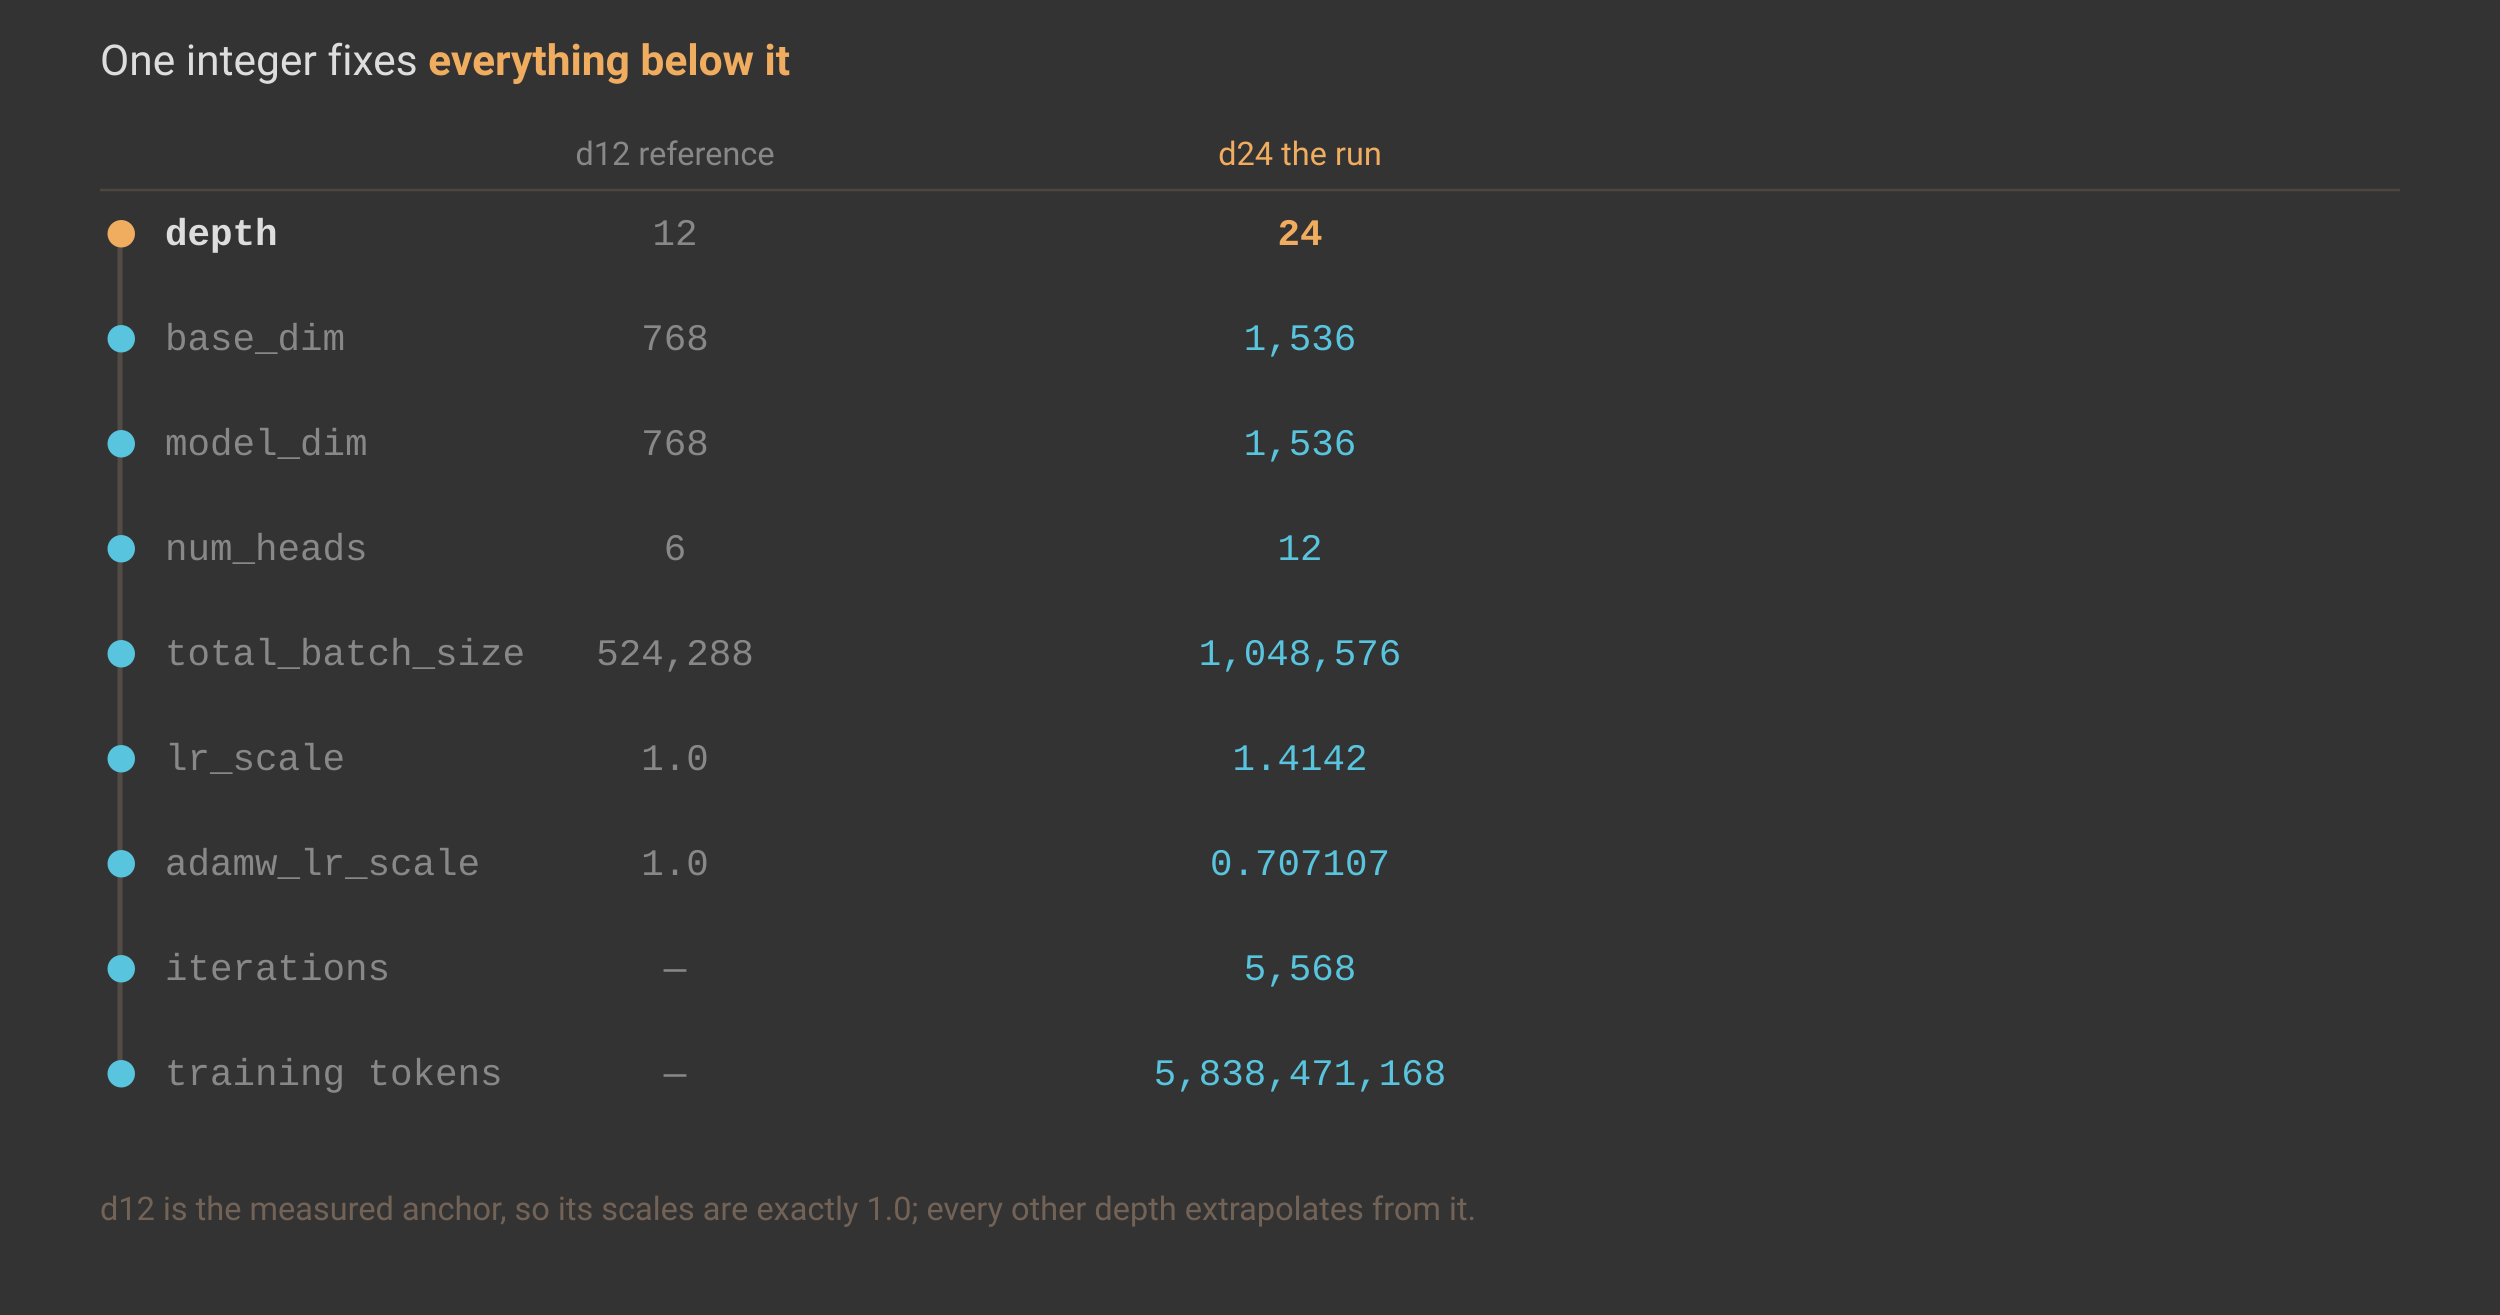
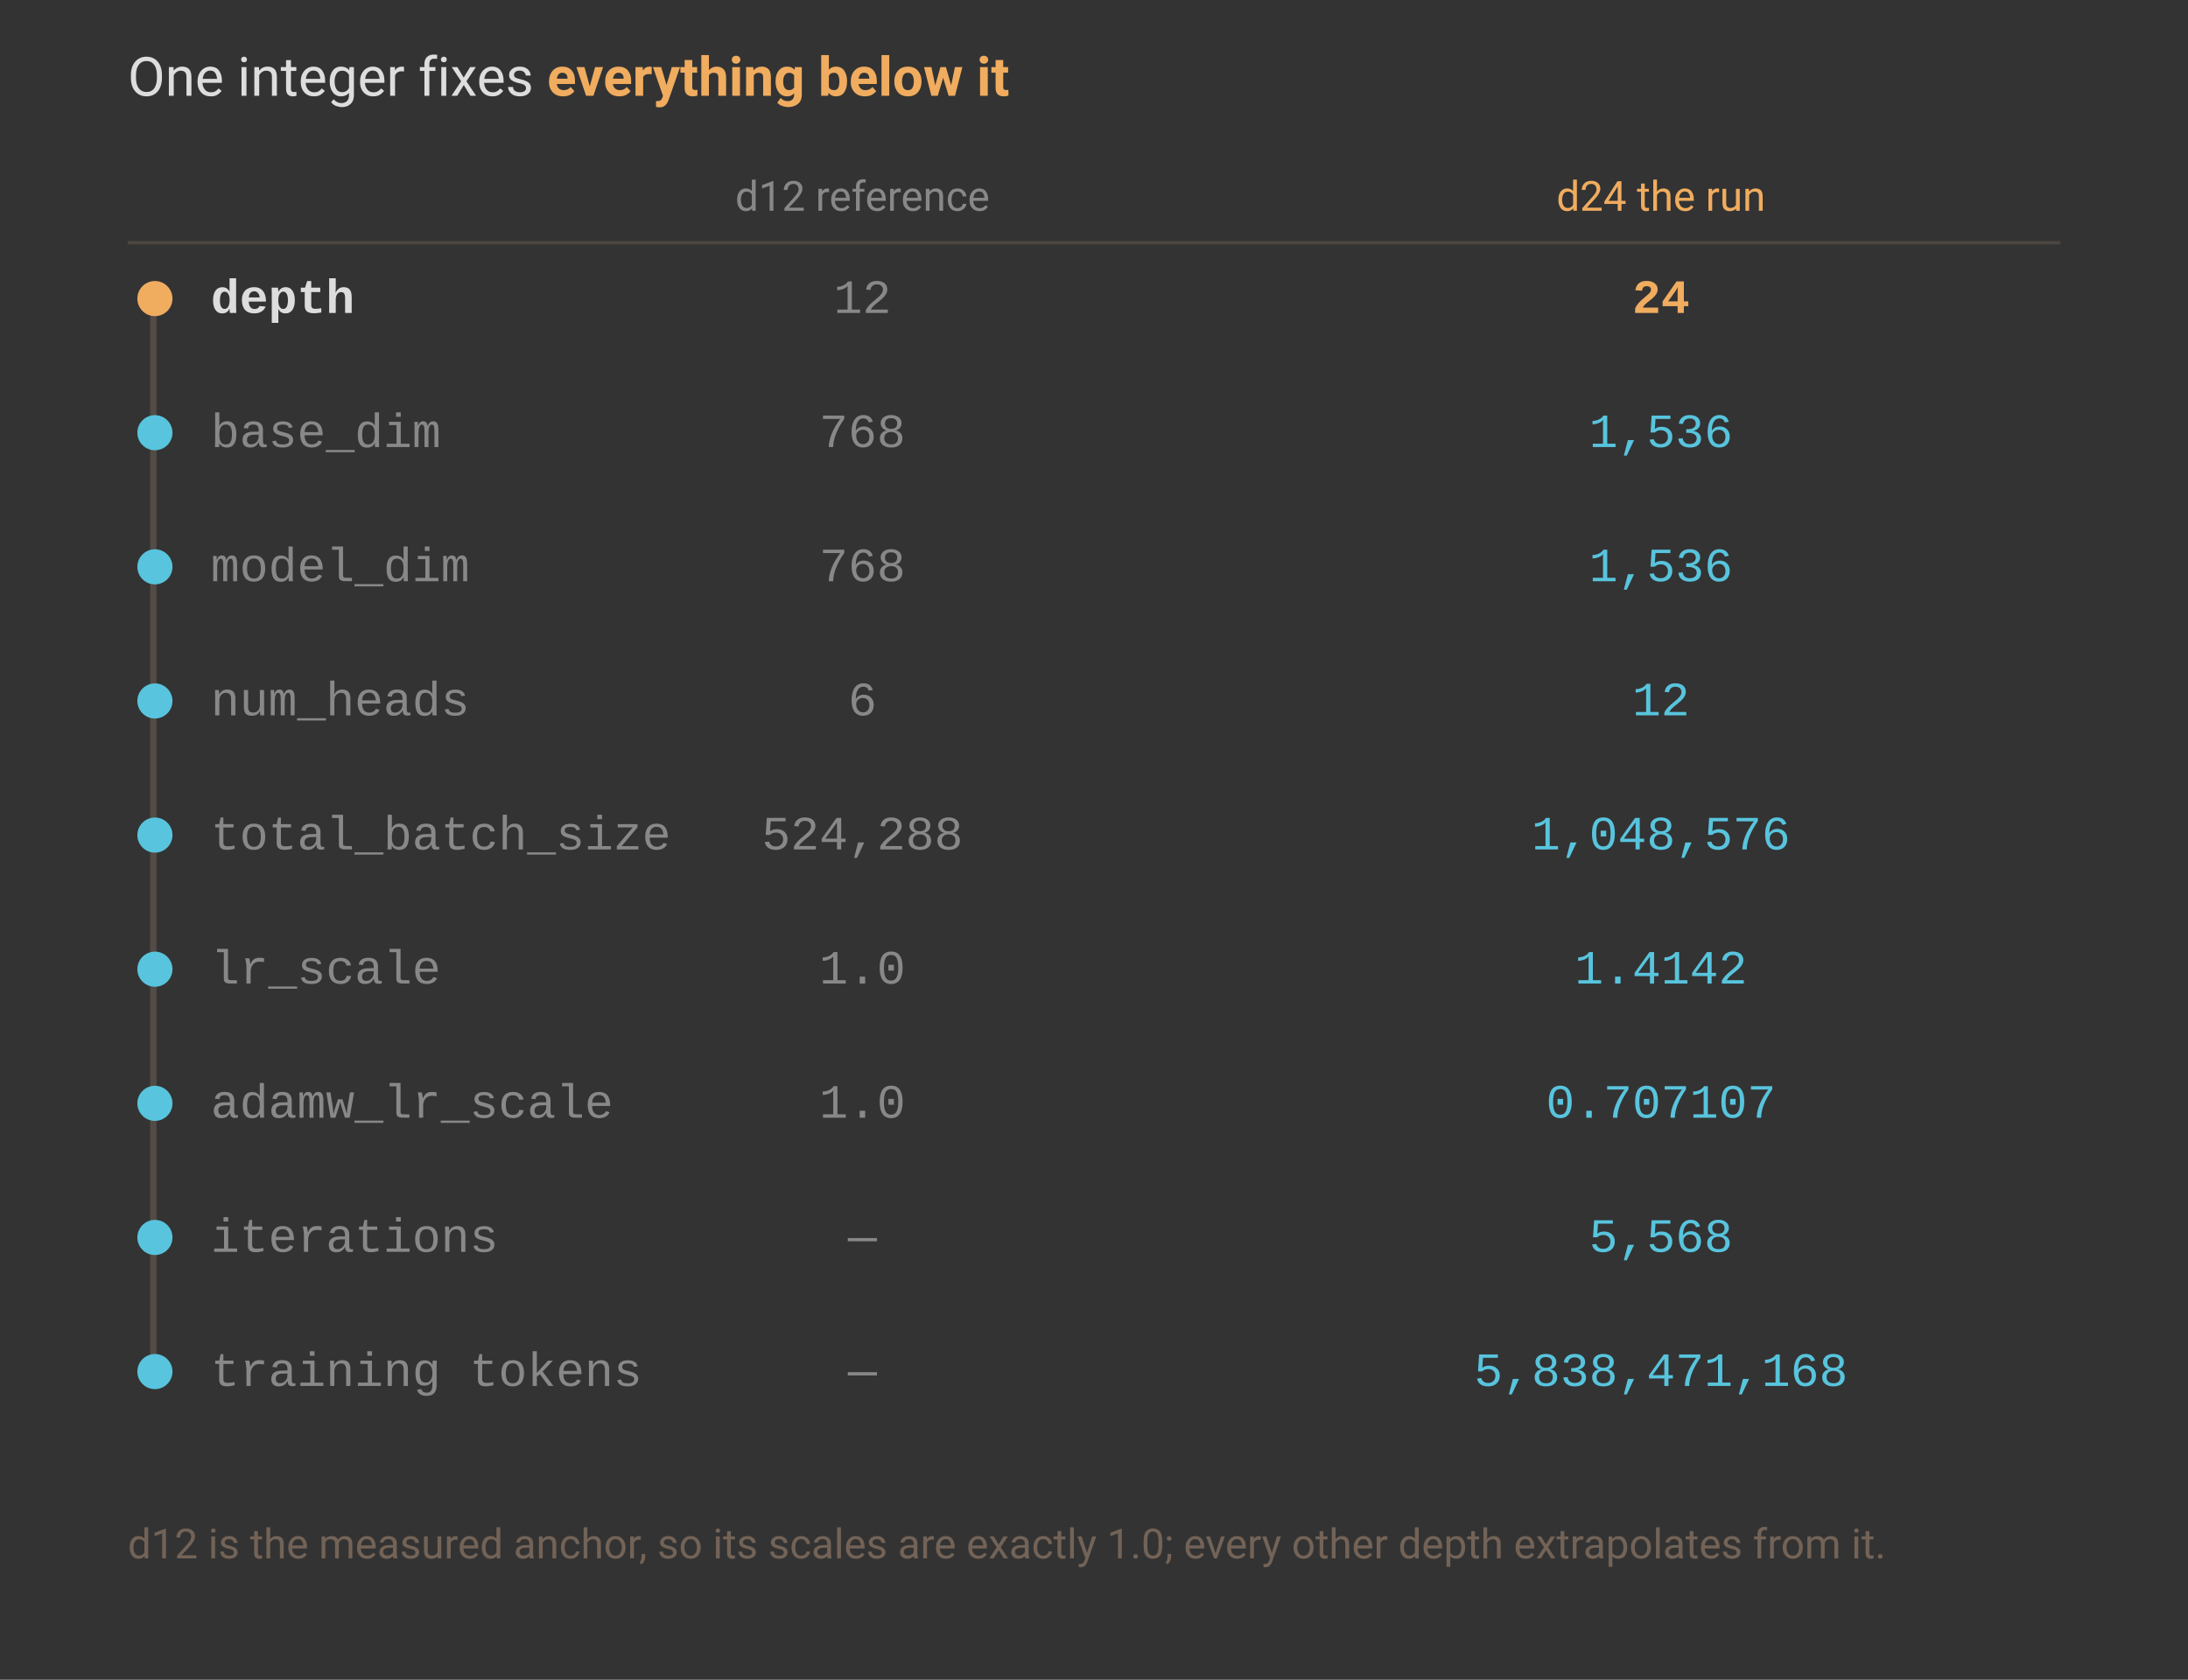
- <svg xmlns="http://www.w3.org/2000/svg" viewBox="0 0 1000 526" font-family="-apple-system,BlinkMacSystemFont,'Segoe UI',Roboto,Helvetica,Arial,sans-serif" role="img" aria-label="The --depth cascade: one integer determines width, heads, batch size, learning-rate scaling and training horizon.">
-   <rect width="1000" height="526" fill="#333333" />
+ <svg xmlns="http://www.w3.org/2000/svg" width="685" height="526" viewBox="0 0 685 526" font-family="-apple-system,BlinkMacSystemFont,'Segoe UI',Roboto,Helvetica,Arial,sans-serif" role="img" aria-label="The --depth cascade: one integer determines width, heads, batch size, learning-rate scaling and training horizon.">
+   <rect width="685" height="526" fill="#333333" />
  <text x="40" y="30" font-size="17" fill="#DDDDDD">One integer fixes <tspan fill="#F0AC5F" font-weight="600">everything below it</tspan>
  </text>
  <text x="270.0" y="66.0" font-size="13" fill="#888888" text-anchor="middle">d12  reference</text>
  <text x="520.0" y="66.0" font-size="13" fill="#F0AC5F" text-anchor="middle">d24  the run</text>
-   <line x1="40.0" y1="76.0" x2="960.0" y2="76.0" stroke="#736357" stroke-width="1" opacity="0.4" />
+   <line x1="40.0" y1="76.0" x2="645.0" y2="76.0" stroke="#736357" stroke-width="1" opacity="0.4" />
  <line x1="48.0" y1="98.0" x2="48.0" y2="140.0" stroke="#736357" stroke-width="2" opacity="0.5" />
  <rect x="43.0" y="88.0" width="11.0" height="11.0" rx="6" fill="#F0AC5F" />
  <text x="66.0" y="98.0" font-size="15" fill="#DDDDDD" text-anchor="start" font-weight="600" font-family="ui-monospace,SFMono-Regular,Consolas,'Liberation Mono',Menlo,monospace">depth</text>
  <text x="270.0" y="98.0" font-size="15" fill="#888888" text-anchor="middle" font-family="ui-monospace,SFMono-Regular,Consolas,'Liberation Mono',Menlo,monospace">12</text>
  <text x="520.0" y="98.0" font-size="15" fill="#F0AC5F" text-anchor="middle" font-weight="600" font-family="ui-monospace,SFMono-Regular,Consolas,'Liberation Mono',Menlo,monospace">24</text>
  <line x1="48.0" y1="140.0" x2="48.0" y2="182.0" stroke="#736357" stroke-width="2" opacity="0.5" />
  <rect x="43.0" y="130.0" width="11.0" height="11.0" rx="6" fill="#58C4DD" />
  <text x="66.0" y="140.0" font-size="15" fill="#888888" text-anchor="start" font-family="ui-monospace,SFMono-Regular,Consolas,'Liberation Mono',Menlo,monospace">base_dim</text>
  <text x="270.0" y="140.0" font-size="15" fill="#888888" text-anchor="middle" font-family="ui-monospace,SFMono-Regular,Consolas,'Liberation Mono',Menlo,monospace">768</text>
  <text x="520.0" y="140.0" font-size="15" fill="#58C4DD" text-anchor="middle" font-family="ui-monospace,SFMono-Regular,Consolas,'Liberation Mono',Menlo,monospace">1,536</text>
  <line x1="48.0" y1="182.0" x2="48.0" y2="224.0" stroke="#736357" stroke-width="2" opacity="0.5" />
  <rect x="43.0" y="172.0" width="11.0" height="11.0" rx="6" fill="#58C4DD" />
  <text x="66.0" y="182.0" font-size="15" fill="#888888" text-anchor="start" font-family="ui-monospace,SFMono-Regular,Consolas,'Liberation Mono',Menlo,monospace">model_dim</text>
  <text x="270.0" y="182.0" font-size="15" fill="#888888" text-anchor="middle" font-family="ui-monospace,SFMono-Regular,Consolas,'Liberation Mono',Menlo,monospace">768</text>
  <text x="520.0" y="182.0" font-size="15" fill="#58C4DD" text-anchor="middle" font-family="ui-monospace,SFMono-Regular,Consolas,'Liberation Mono',Menlo,monospace">1,536</text>
  <line x1="48.0" y1="224.0" x2="48.0" y2="266.0" stroke="#736357" stroke-width="2" opacity="0.5" />
  <rect x="43.0" y="214.0" width="11.0" height="11.0" rx="6" fill="#58C4DD" />
  <text x="66.0" y="224.0" font-size="15" fill="#888888" text-anchor="start" font-family="ui-monospace,SFMono-Regular,Consolas,'Liberation Mono',Menlo,monospace">num_heads</text>
  <text x="270.0" y="224.0" font-size="15" fill="#888888" text-anchor="middle" font-family="ui-monospace,SFMono-Regular,Consolas,'Liberation Mono',Menlo,monospace">6</text>
  <text x="520.0" y="224.0" font-size="15" fill="#58C4DD" text-anchor="middle" font-family="ui-monospace,SFMono-Regular,Consolas,'Liberation Mono',Menlo,monospace">12</text>
  <line x1="48.0" y1="266.0" x2="48.0" y2="308.0" stroke="#736357" stroke-width="2" opacity="0.5" />
  <rect x="43.0" y="256.0" width="11.0" height="11.0" rx="6" fill="#58C4DD" />
  <text x="66.0" y="266.0" font-size="15" fill="#888888" text-anchor="start" font-family="ui-monospace,SFMono-Regular,Consolas,'Liberation Mono',Menlo,monospace">total_batch_size</text>
  <text x="270.0" y="266.0" font-size="15" fill="#888888" text-anchor="middle" font-family="ui-monospace,SFMono-Regular,Consolas,'Liberation Mono',Menlo,monospace">524,288</text>
  <text x="520.0" y="266.0" font-size="15" fill="#58C4DD" text-anchor="middle" font-family="ui-monospace,SFMono-Regular,Consolas,'Liberation Mono',Menlo,monospace">1,048,576</text>
  <line x1="48.0" y1="308.0" x2="48.0" y2="350.0" stroke="#736357" stroke-width="2" opacity="0.5" />
  <rect x="43.0" y="298.0" width="11.0" height="11.0" rx="6" fill="#58C4DD" />
  <text x="66.0" y="308.0" font-size="15" fill="#888888" text-anchor="start" font-family="ui-monospace,SFMono-Regular,Consolas,'Liberation Mono',Menlo,monospace">lr_scale</text>
  <text x="270.0" y="308.0" font-size="15" fill="#888888" text-anchor="middle" font-family="ui-monospace,SFMono-Regular,Consolas,'Liberation Mono',Menlo,monospace">1.0</text>
  <text x="520.0" y="308.0" font-size="15" fill="#58C4DD" text-anchor="middle" font-family="ui-monospace,SFMono-Regular,Consolas,'Liberation Mono',Menlo,monospace">1.4142</text>
  <line x1="48.0" y1="350.0" x2="48.0" y2="392.0" stroke="#736357" stroke-width="2" opacity="0.5" />
  <rect x="43.0" y="340.0" width="11.0" height="11.0" rx="6" fill="#58C4DD" />
  <text x="66.0" y="350.0" font-size="15" fill="#888888" text-anchor="start" font-family="ui-monospace,SFMono-Regular,Consolas,'Liberation Mono',Menlo,monospace">adamw_lr_scale</text>
  <text x="270.0" y="350.0" font-size="15" fill="#888888" text-anchor="middle" font-family="ui-monospace,SFMono-Regular,Consolas,'Liberation Mono',Menlo,monospace">1.0</text>
  <text x="520.0" y="350.0" font-size="15" fill="#58C4DD" text-anchor="middle" font-family="ui-monospace,SFMono-Regular,Consolas,'Liberation Mono',Menlo,monospace">0.707107</text>
  <line x1="48.0" y1="392.0" x2="48.0" y2="434.0" stroke="#736357" stroke-width="2" opacity="0.5" />
  <rect x="43.0" y="382.0" width="11.0" height="11.0" rx="6" fill="#58C4DD" />
  <text x="66.0" y="392.0" font-size="15" fill="#888888" text-anchor="start" font-family="ui-monospace,SFMono-Regular,Consolas,'Liberation Mono',Menlo,monospace">iterations</text>
  <text x="270.0" y="392.0" font-size="15" fill="#888888" text-anchor="middle" font-family="ui-monospace,SFMono-Regular,Consolas,'Liberation Mono',Menlo,monospace">—</text>
  <text x="520.0" y="392.0" font-size="15" fill="#58C4DD" text-anchor="middle" font-family="ui-monospace,SFMono-Regular,Consolas,'Liberation Mono',Menlo,monospace">5,568</text>
  <rect x="43.0" y="424.0" width="11.0" height="11.0" rx="6" fill="#58C4DD" />
  <text x="66.0" y="434.0" font-size="15" fill="#888888" text-anchor="start" font-family="ui-monospace,SFMono-Regular,Consolas,'Liberation Mono',Menlo,monospace">training tokens</text>
  <text x="270.0" y="434.0" font-size="15" fill="#888888" text-anchor="middle" font-family="ui-monospace,SFMono-Regular,Consolas,'Liberation Mono',Menlo,monospace">—</text>
  <text x="520.0" y="434.0" font-size="15" fill="#58C4DD" text-anchor="middle" font-family="ui-monospace,SFMono-Regular,Consolas,'Liberation Mono',Menlo,monospace">5,838,471,168</text>
  <text x="40.0" y="488.0" font-size="13" fill="#736357" text-anchor="start">d12 is the measured anchor, so its scales are exactly 1.0; every other depth extrapolates from it.</text>
</svg>
